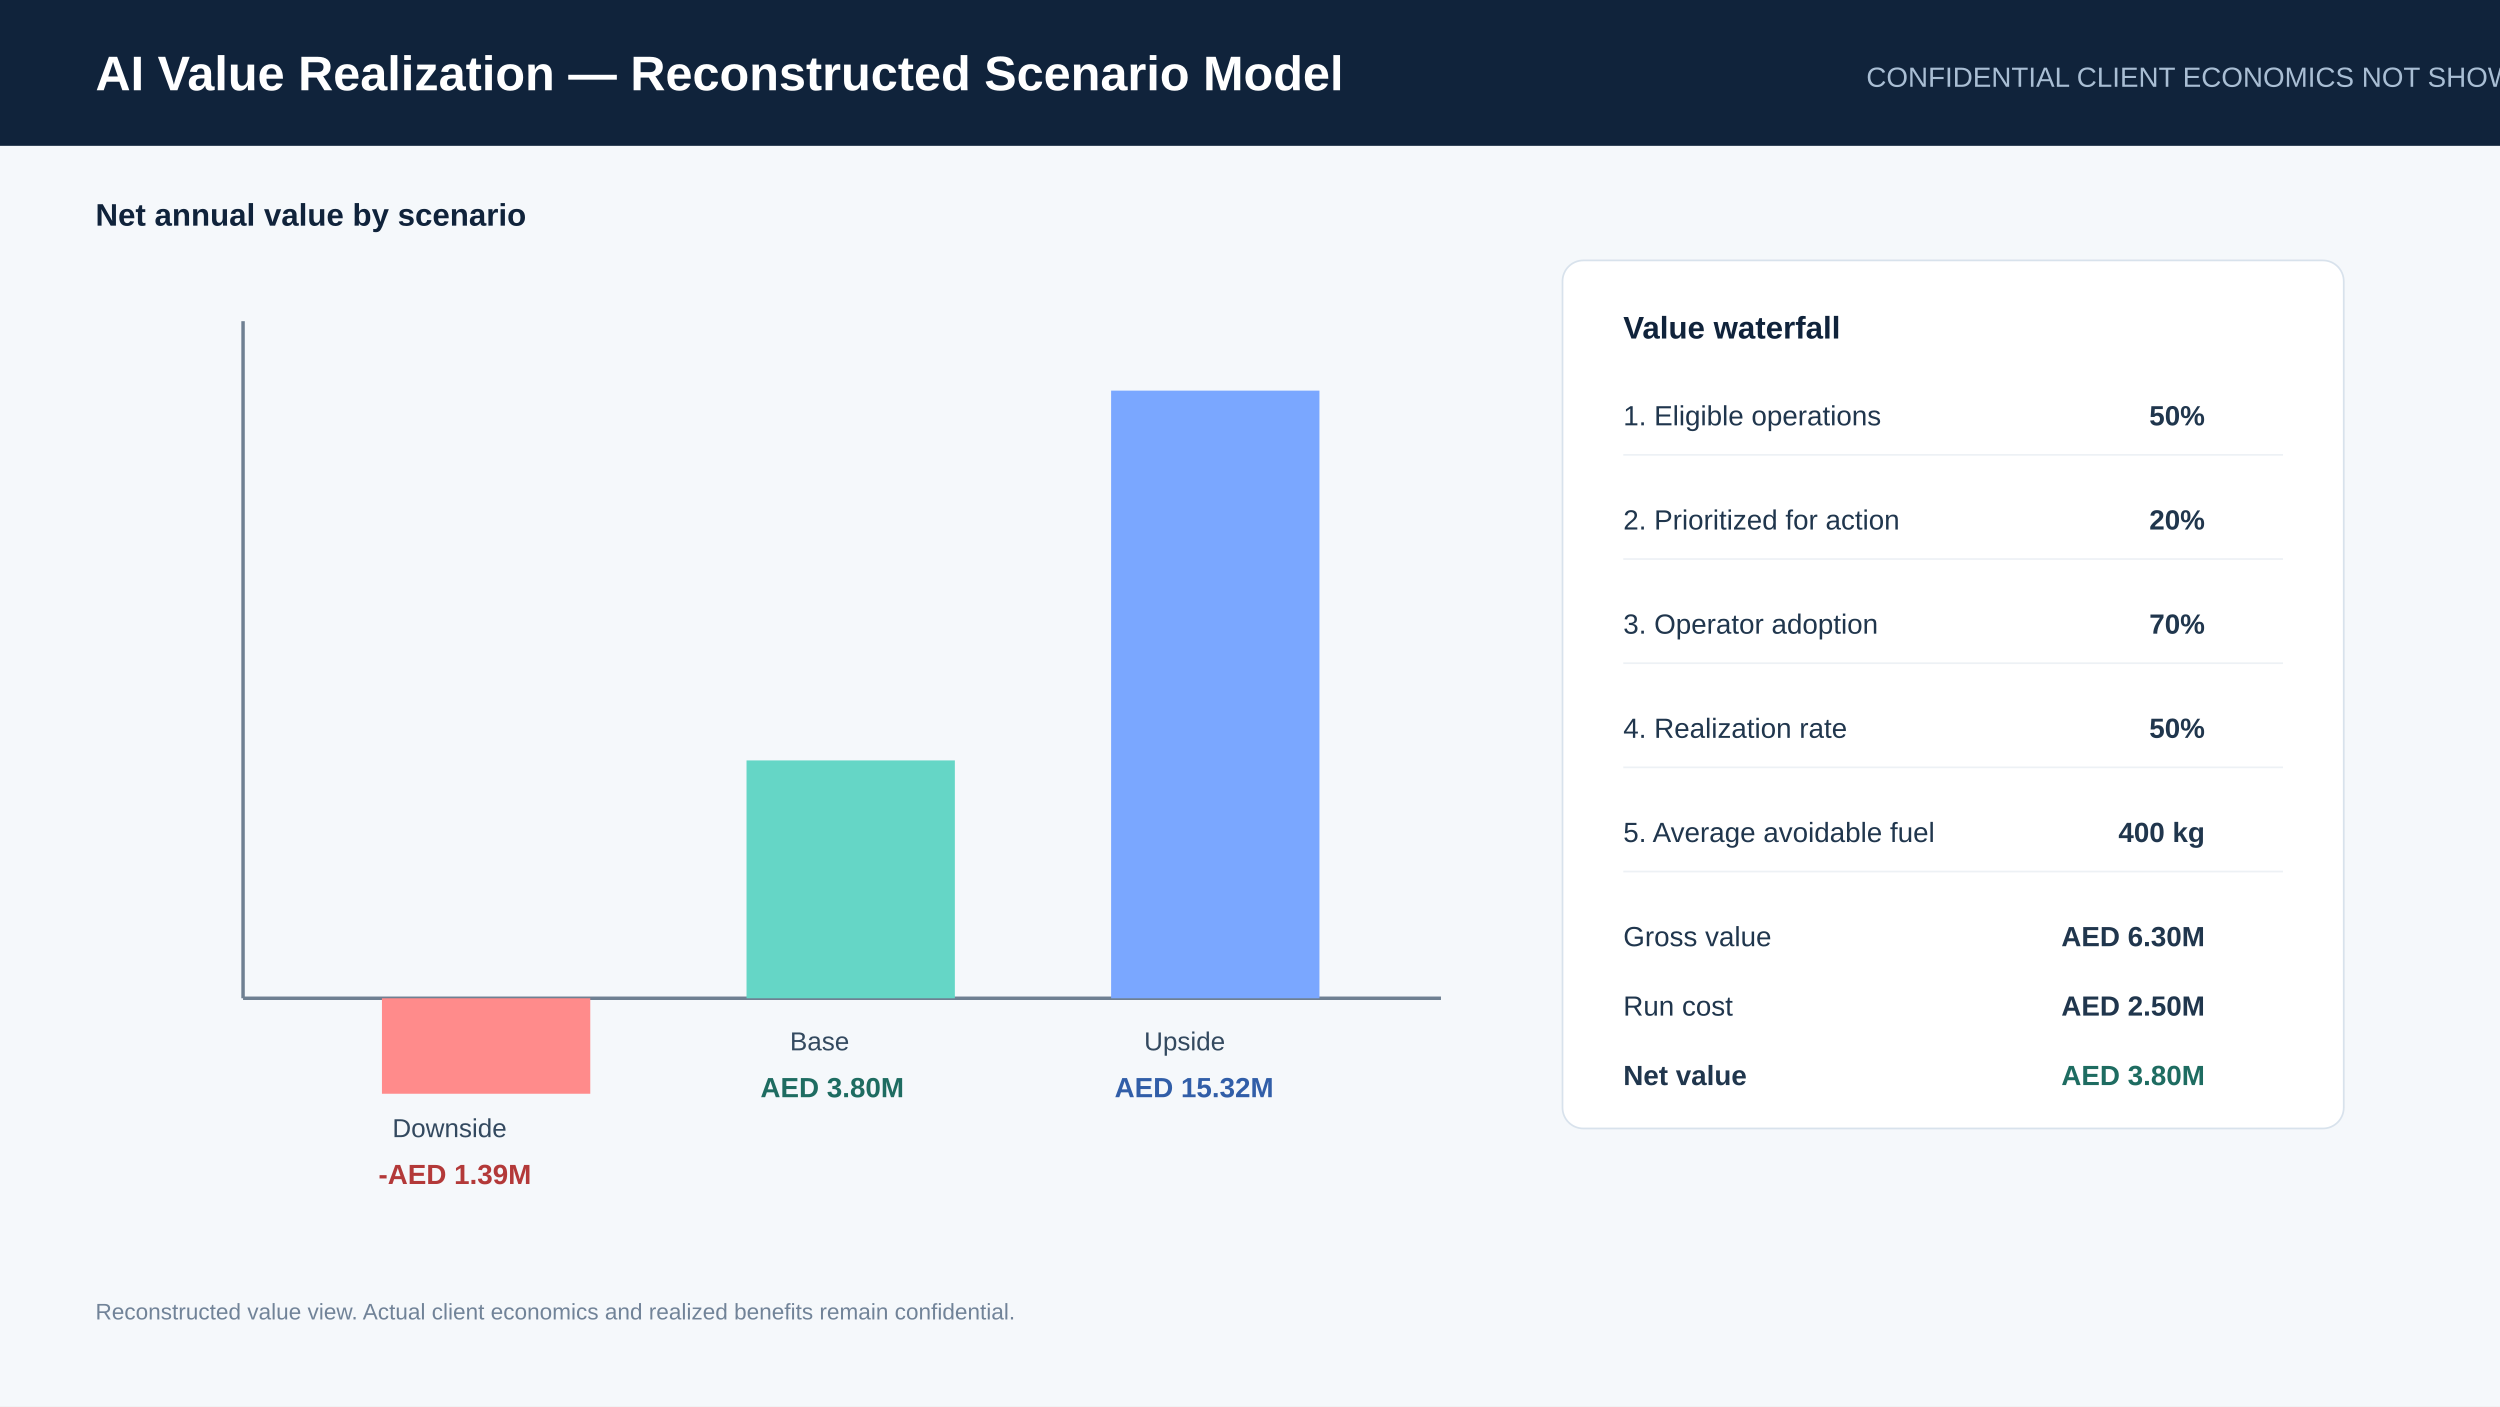
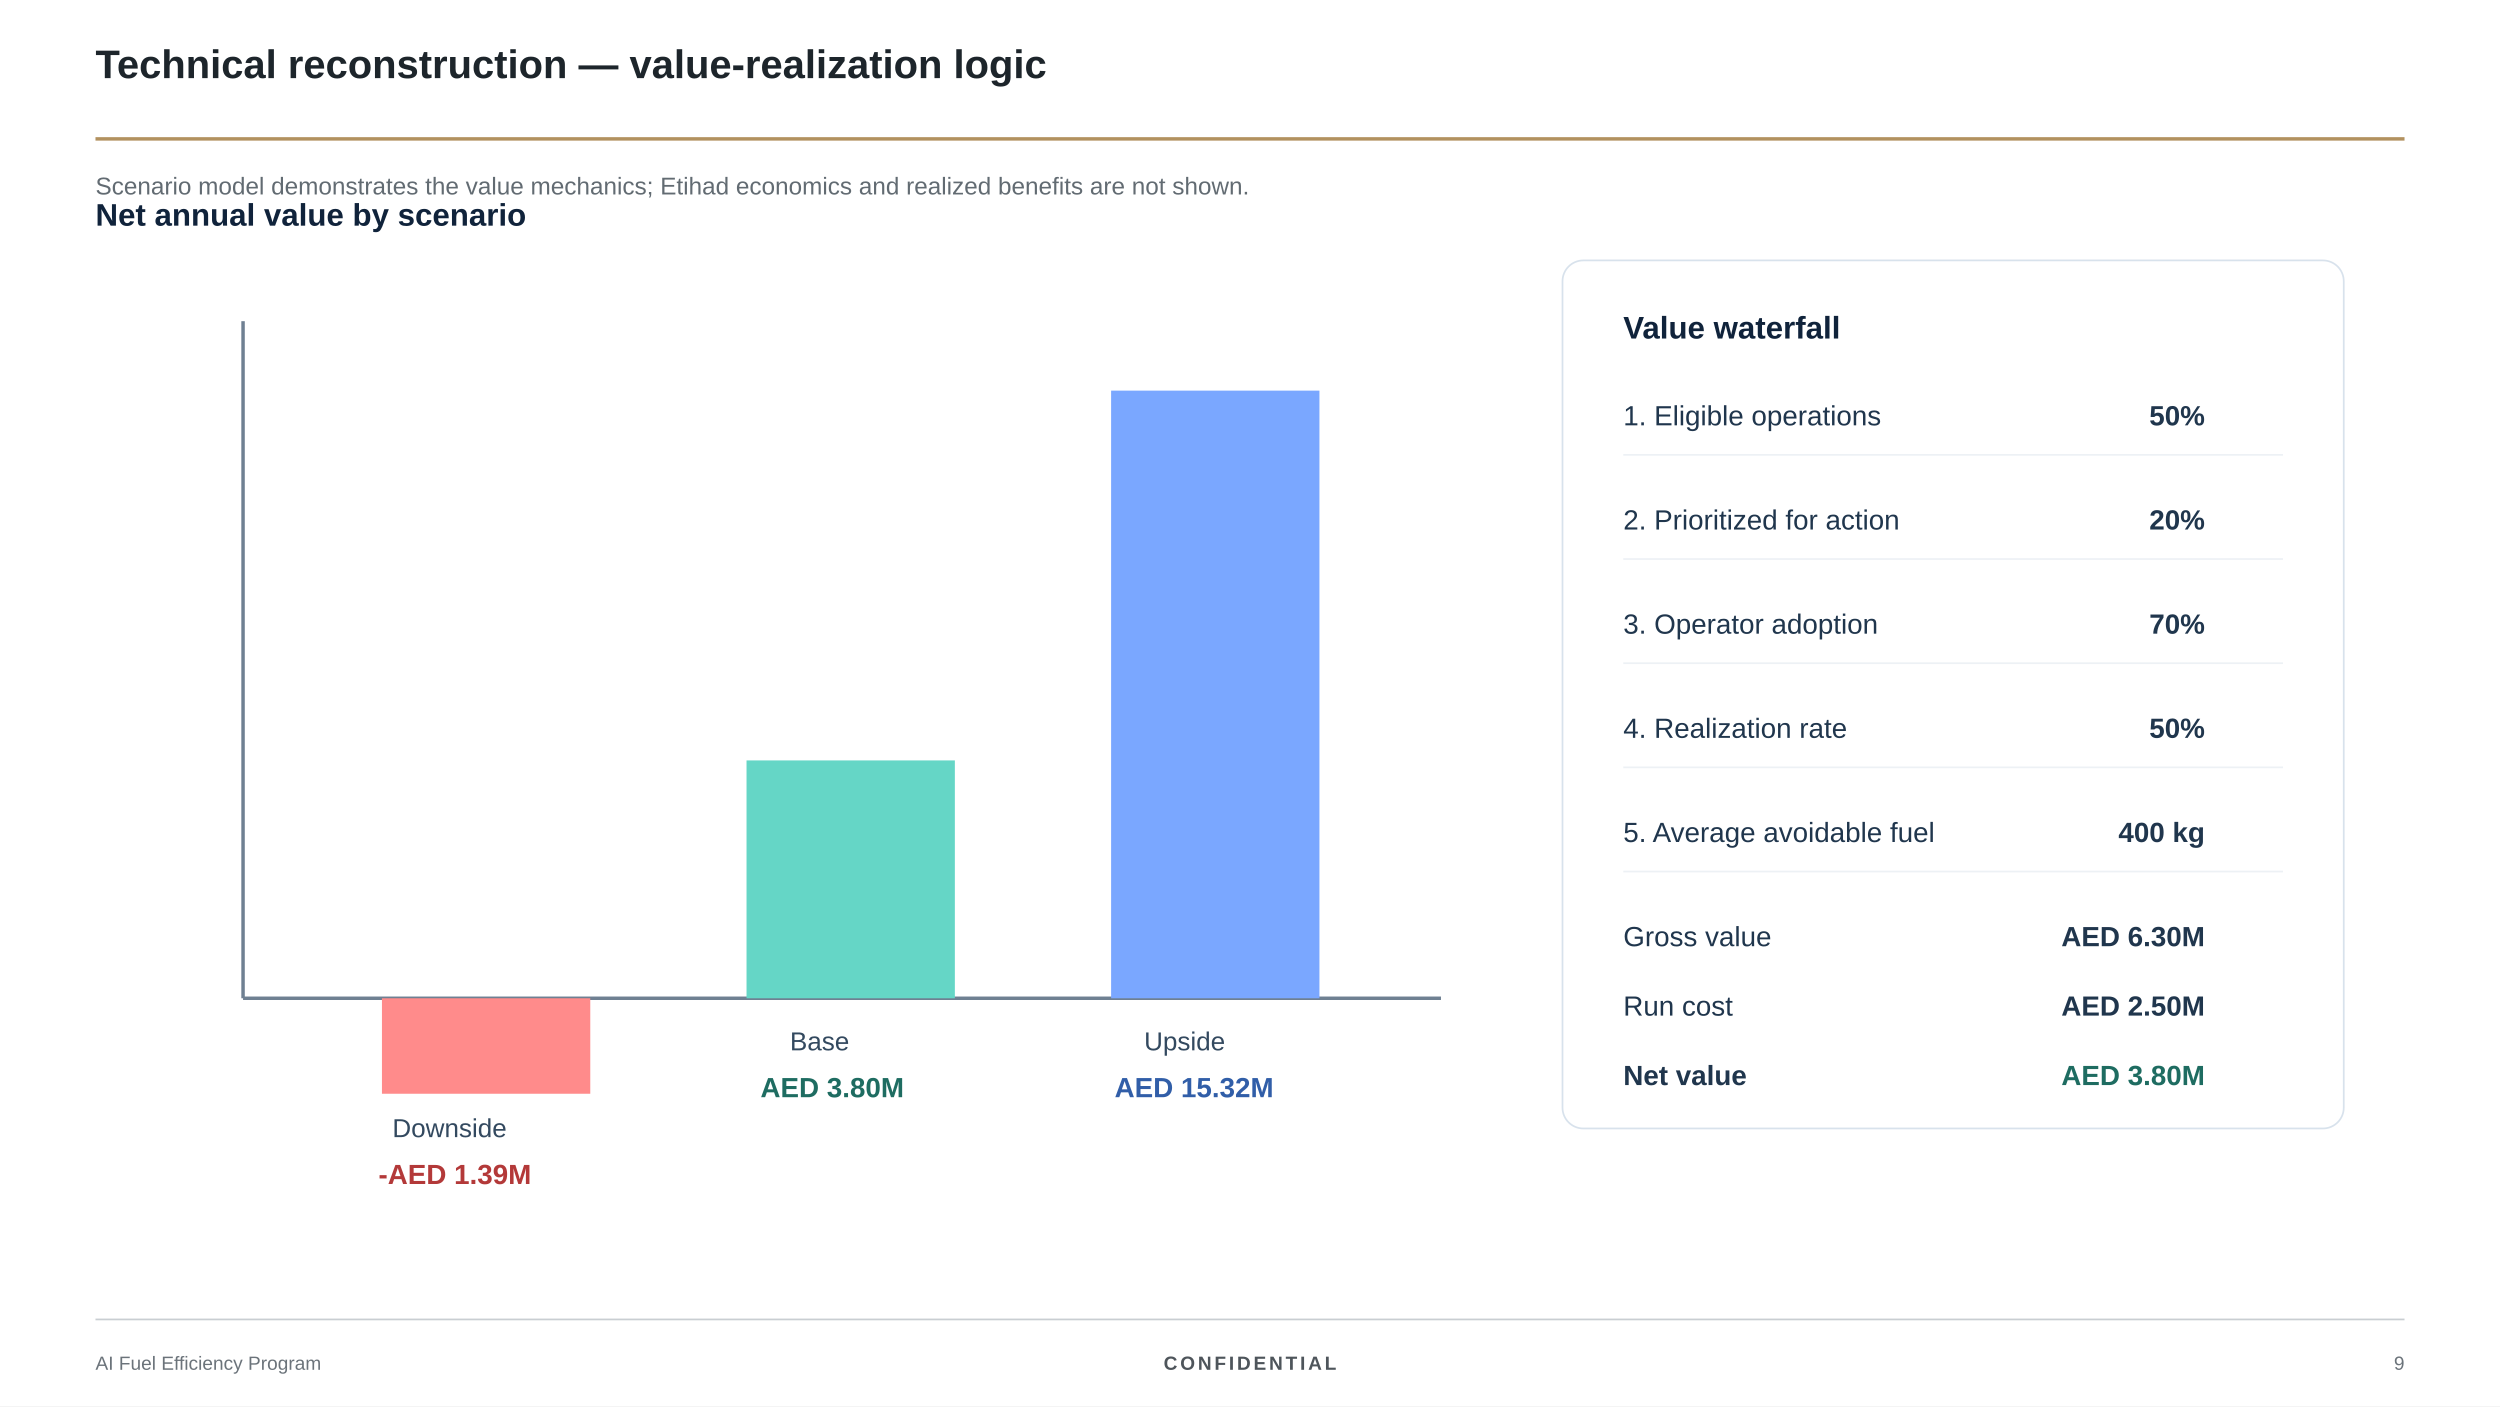
<svg xmlns="http://www.w3.org/2000/svg" width="1440" height="810" viewBox="0 0 1440 810">
-   <rect width="1440" height="810" fill="#f5f8fb" />
-   <rect width="1440" height="84" fill="#10233b" />
-   <text x="55" y="52" font-family="Arial" font-size="28" font-weight="700" fill="#fff">AI Value Realization — Reconstructed Scenario Model</text>
-   <text x="1075" y="50" font-family="Arial" font-size="16" fill="#a9bed4">CONFIDENTIAL CLIENT ECONOMICS NOT SHOWN</text>
+   <rect width="1440" height="810" fill="#ffffff" />
+   <rect width="1440" height="84" fill="#ffffff" />
+   <line x1="55" y1="80" x2="1385" y2="80" stroke="#b2915f" stroke-width="2" />
+   <text x="55" y="45" font-family="Arial" font-size="23" font-weight="700" fill="#1d252b">Technical reconstruction — value-realization logic</text>
  <text x="55" y="130" font-family="Arial" font-size="18" font-weight="700" fill="#10233b">Net annual value by scenario</text>
  <line x1="140" y1="575" x2="830" y2="575" stroke="#6f8092" stroke-width="2" />
  <line x1="140" y1="185" x2="140" y2="575" stroke="#6f8092" stroke-width="2" />
  <rect x="220" y="575" width="120" height="55" fill="#ff8b8b" />
  <text x="226" y="655" font-family="Arial" font-size="15" fill="#33495f">Downside</text>
  <text x="218" y="682" font-family="Arial" font-size="16" font-weight="700" fill="#b33939">-AED 1.39M</text>
  <rect x="430" y="438" width="120" height="137" fill="#65d6c6" />
  <text x="455" y="605" font-family="Arial" font-size="15" fill="#33495f">Base</text>
  <text x="438" y="632" font-family="Arial" font-size="16" font-weight="700" fill="#1e6c61">AED 3.80M</text>
  <rect x="640" y="225" width="120" height="350" fill="#7aa7ff" />
  <text x="659" y="605" font-family="Arial" font-size="15" fill="#33495f">Upside</text>
  <text x="642" y="632" font-family="Arial" font-size="16" font-weight="700" fill="#315ea8">AED 15.32M</text>
  <rect x="900" y="150" width="450" height="500" rx="12" fill="#fff" stroke="#d8e2ec" />
  <text x="935" y="195" font-family="Arial" font-size="18" font-weight="700" fill="#10233b">Value waterfall</text>
  <g font-family="Arial" font-size="16" fill="#20364d">
    <text x="935" y="245">1. Eligible operations</text>
    <text x="1270" y="245" text-anchor="end" font-weight="700">50%</text>
    <line x1="935" y1="262" x2="1315" y2="262" stroke="#edf1f5" />
    <text x="935" y="305">2. Prioritized for action</text>
    <text x="1270" y="305" text-anchor="end" font-weight="700">20%</text>
    <line x1="935" y1="322" x2="1315" y2="322" stroke="#edf1f5" />
    <text x="935" y="365">3. Operator adoption</text>
    <text x="1270" y="365" text-anchor="end" font-weight="700">70%</text>
    <line x1="935" y1="382" x2="1315" y2="382" stroke="#edf1f5" />
    <text x="935" y="425">4. Realization rate</text>
    <text x="1270" y="425" text-anchor="end" font-weight="700">50%</text>
    <line x1="935" y1="442" x2="1315" y2="442" stroke="#edf1f5" />
    <text x="935" y="485">5. Average avoidable fuel</text>
    <text x="1270" y="485" text-anchor="end" font-weight="700">400 kg</text>
    <line x1="935" y1="502" x2="1315" y2="502" stroke="#edf1f5" />
    <text x="935" y="545">Gross value</text>
    <text x="1270" y="545" text-anchor="end" font-weight="700">AED 6.30M</text>
    <text x="935" y="585">Run cost</text>
    <text x="1270" y="585" text-anchor="end" font-weight="700">AED 2.50M</text>
    <text x="935" y="625" font-weight="700">Net value</text>
    <text x="1270" y="625" text-anchor="end" font-weight="700" fill="#1e6c61">AED 3.80M</text>
  </g>
-   <text x="55" y="760" font-family="Arial" font-size="13" fill="#718398">Reconstructed value view. Actual client economics and realized benefits remain confidential.</text>
+   <text x="55" y="112" font-family="Arial" font-size="14" fill="#626b72">Scenario model demonstrates the value mechanics; Etihad economics and realized benefits are not shown.</text>
+   <line x1="55" y1="760" x2="1385" y2="760" stroke="#c9ced2" stroke-width="1" />
+   <text x="55" y="789" font-family="Arial" font-size="11" fill="#6b737a">AI Fuel Efficiency Program</text>
+   <text x="720" y="789" text-anchor="middle" font-family="Arial" font-size="11" font-weight="700" letter-spacing="1.6" fill="#4e555b">CONFIDENTIAL</text>
+   <text x="1385" y="789" text-anchor="end" font-family="Arial" font-size="11" fill="#6b737a">9</text>
</svg>
